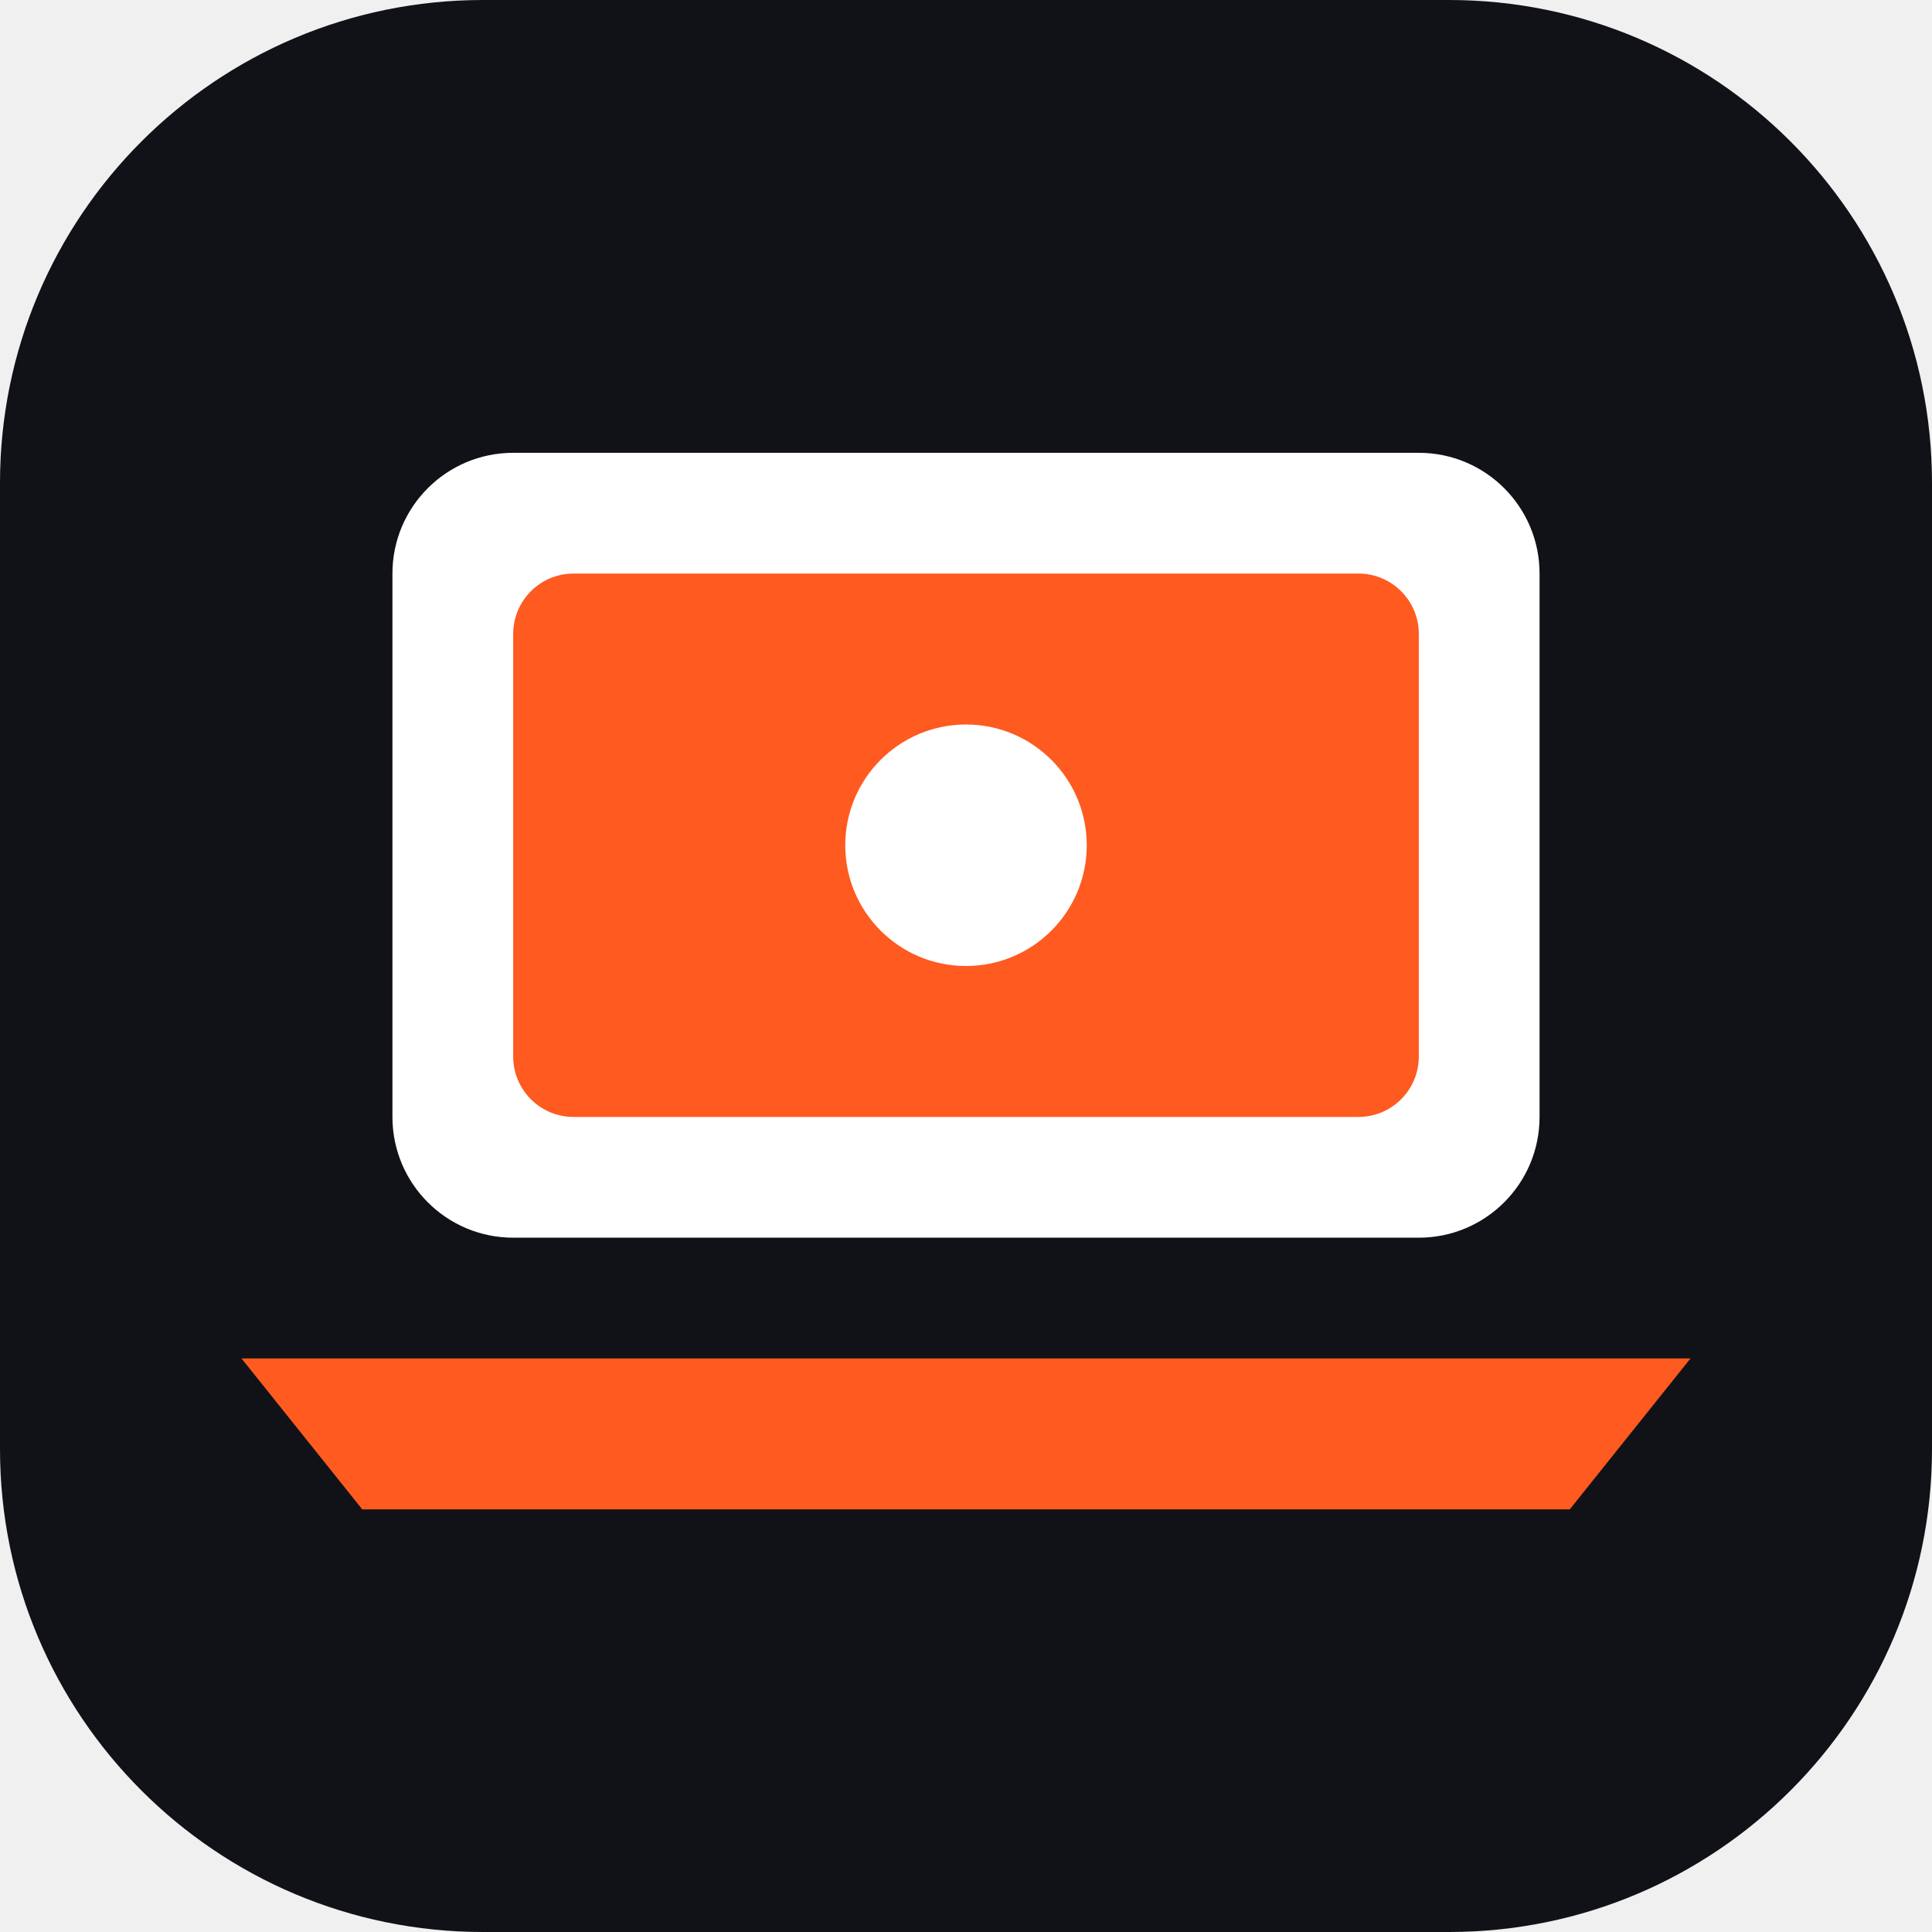
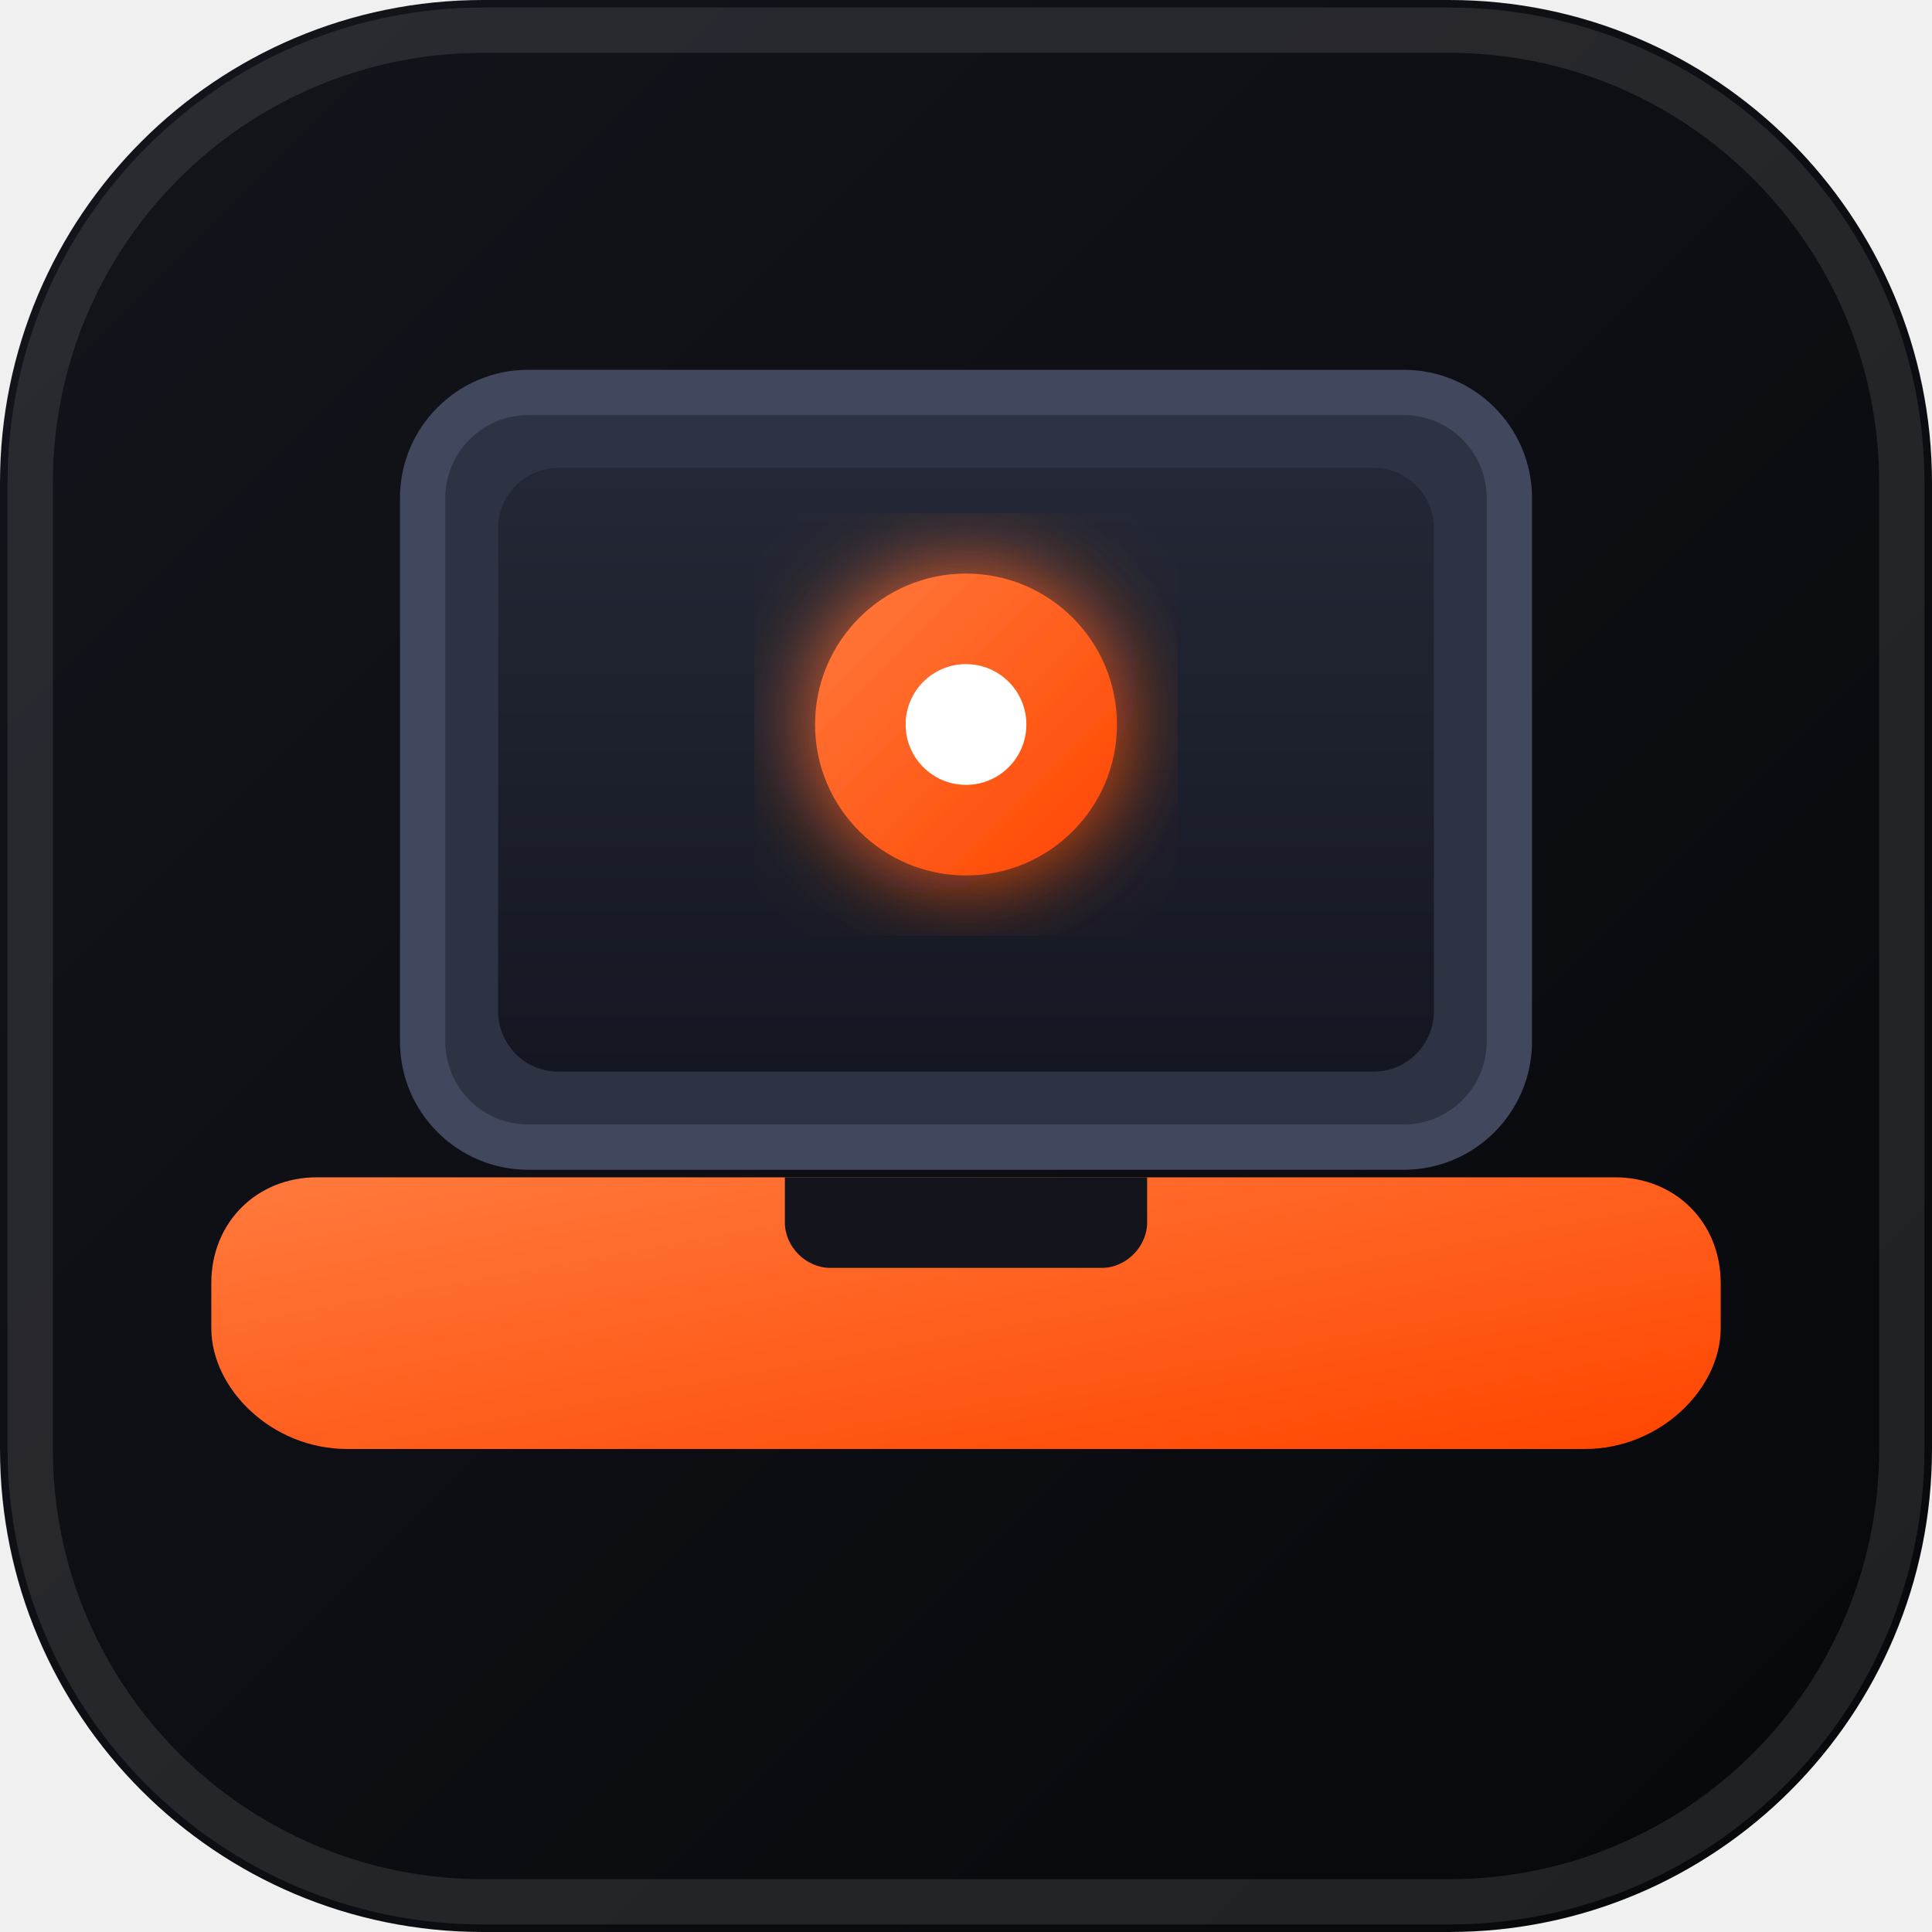
- <svg xmlns="http://www.w3.org/2000/svg" viewBox="0 0 64 64">
-   <rect width="64" height="64" rx="16" fill="#111217" />
-   <rect x="13" y="15" width="38" height="26" rx="4" fill="#fff" />
-   <rect x="17" y="19" width="30" height="18" rx="2" fill="#ff5a1f" />
-   <path d="M8 45h48l-4 5H12z" fill="#ff5a1f" />
-   <circle cx="32" cy="28" r="4" fill="#fff" />
+ <svg xmlns="http://www.w3.org/2000/svg" viewBox="0 0 64 64" width="64" height="64">
+   <defs>
+     <linearGradient id="bgGrad" x1="0%" y1="0%" x2="100%" y2="100%">
+       <stop offset="0%" stop-color="#14151C" />
+       <stop offset="100%" stop-color="#07080B" />
+     </linearGradient>
+     <linearGradient id="accentGrad" x1="0%" y1="0%" x2="100%" y2="100%">
+       <stop offset="0%" stop-color="#FF7A3D" />
+       <stop offset="100%" stop-color="#FF4500" />
+     </linearGradient>
+     <linearGradient id="screenGrad" x1="0%" y1="0%" x2="0%" y2="100%">
+       <stop offset="0%" stop-color="#242836" />
+       <stop offset="100%" stop-color="#141722" />
+     </linearGradient>
+     <filter id="glow" x="-20%" y="-20%" width="140%" height="140%">
+       <feGaussianBlur stdDeviation="1.5" result="blur" />
+       <feComposite in="SourceGraphic" in2="blur" operator="over" />
+     </filter>
+   </defs>
+   <rect width="64" height="64" rx="16" fill="url(#bgGrad)" />
+   <rect x="1" y="1" width="62" height="62" rx="15" fill="none" stroke="#FFFFFF" stroke-opacity="0.1" stroke-width="1.5" />
+   <rect x="14" y="13" width="36" height="25" rx="3.5" fill="#2E3344" stroke="#41485D" stroke-width="1.5" />
+   <rect x="16.5" y="15.5" width="31" height="20" rx="2" fill="url(#screenGrad)" />
+   <circle cx="32" cy="24" r="5" fill="url(#accentGrad)" filter="url(#glow)" />
+   <circle cx="32" cy="24" r="2" fill="#FFFFFF" />
+   <path d="M7 42.5C7 40.5 8.5 39 10.5 39H53.5C55.5 39 57 40.5 57 42.5V44C57 46 55 48 52.5 48H11.5C9 48 7 46 7 44V42.5Z" fill="url(#accentGrad)" />
+   <path d="M26 39H38V40.5C38 41.3 37.3 42 36.5 42H27.5C26.7 42 26 41.3 26 40.5V39Z" fill="#14151C" />
</svg>
